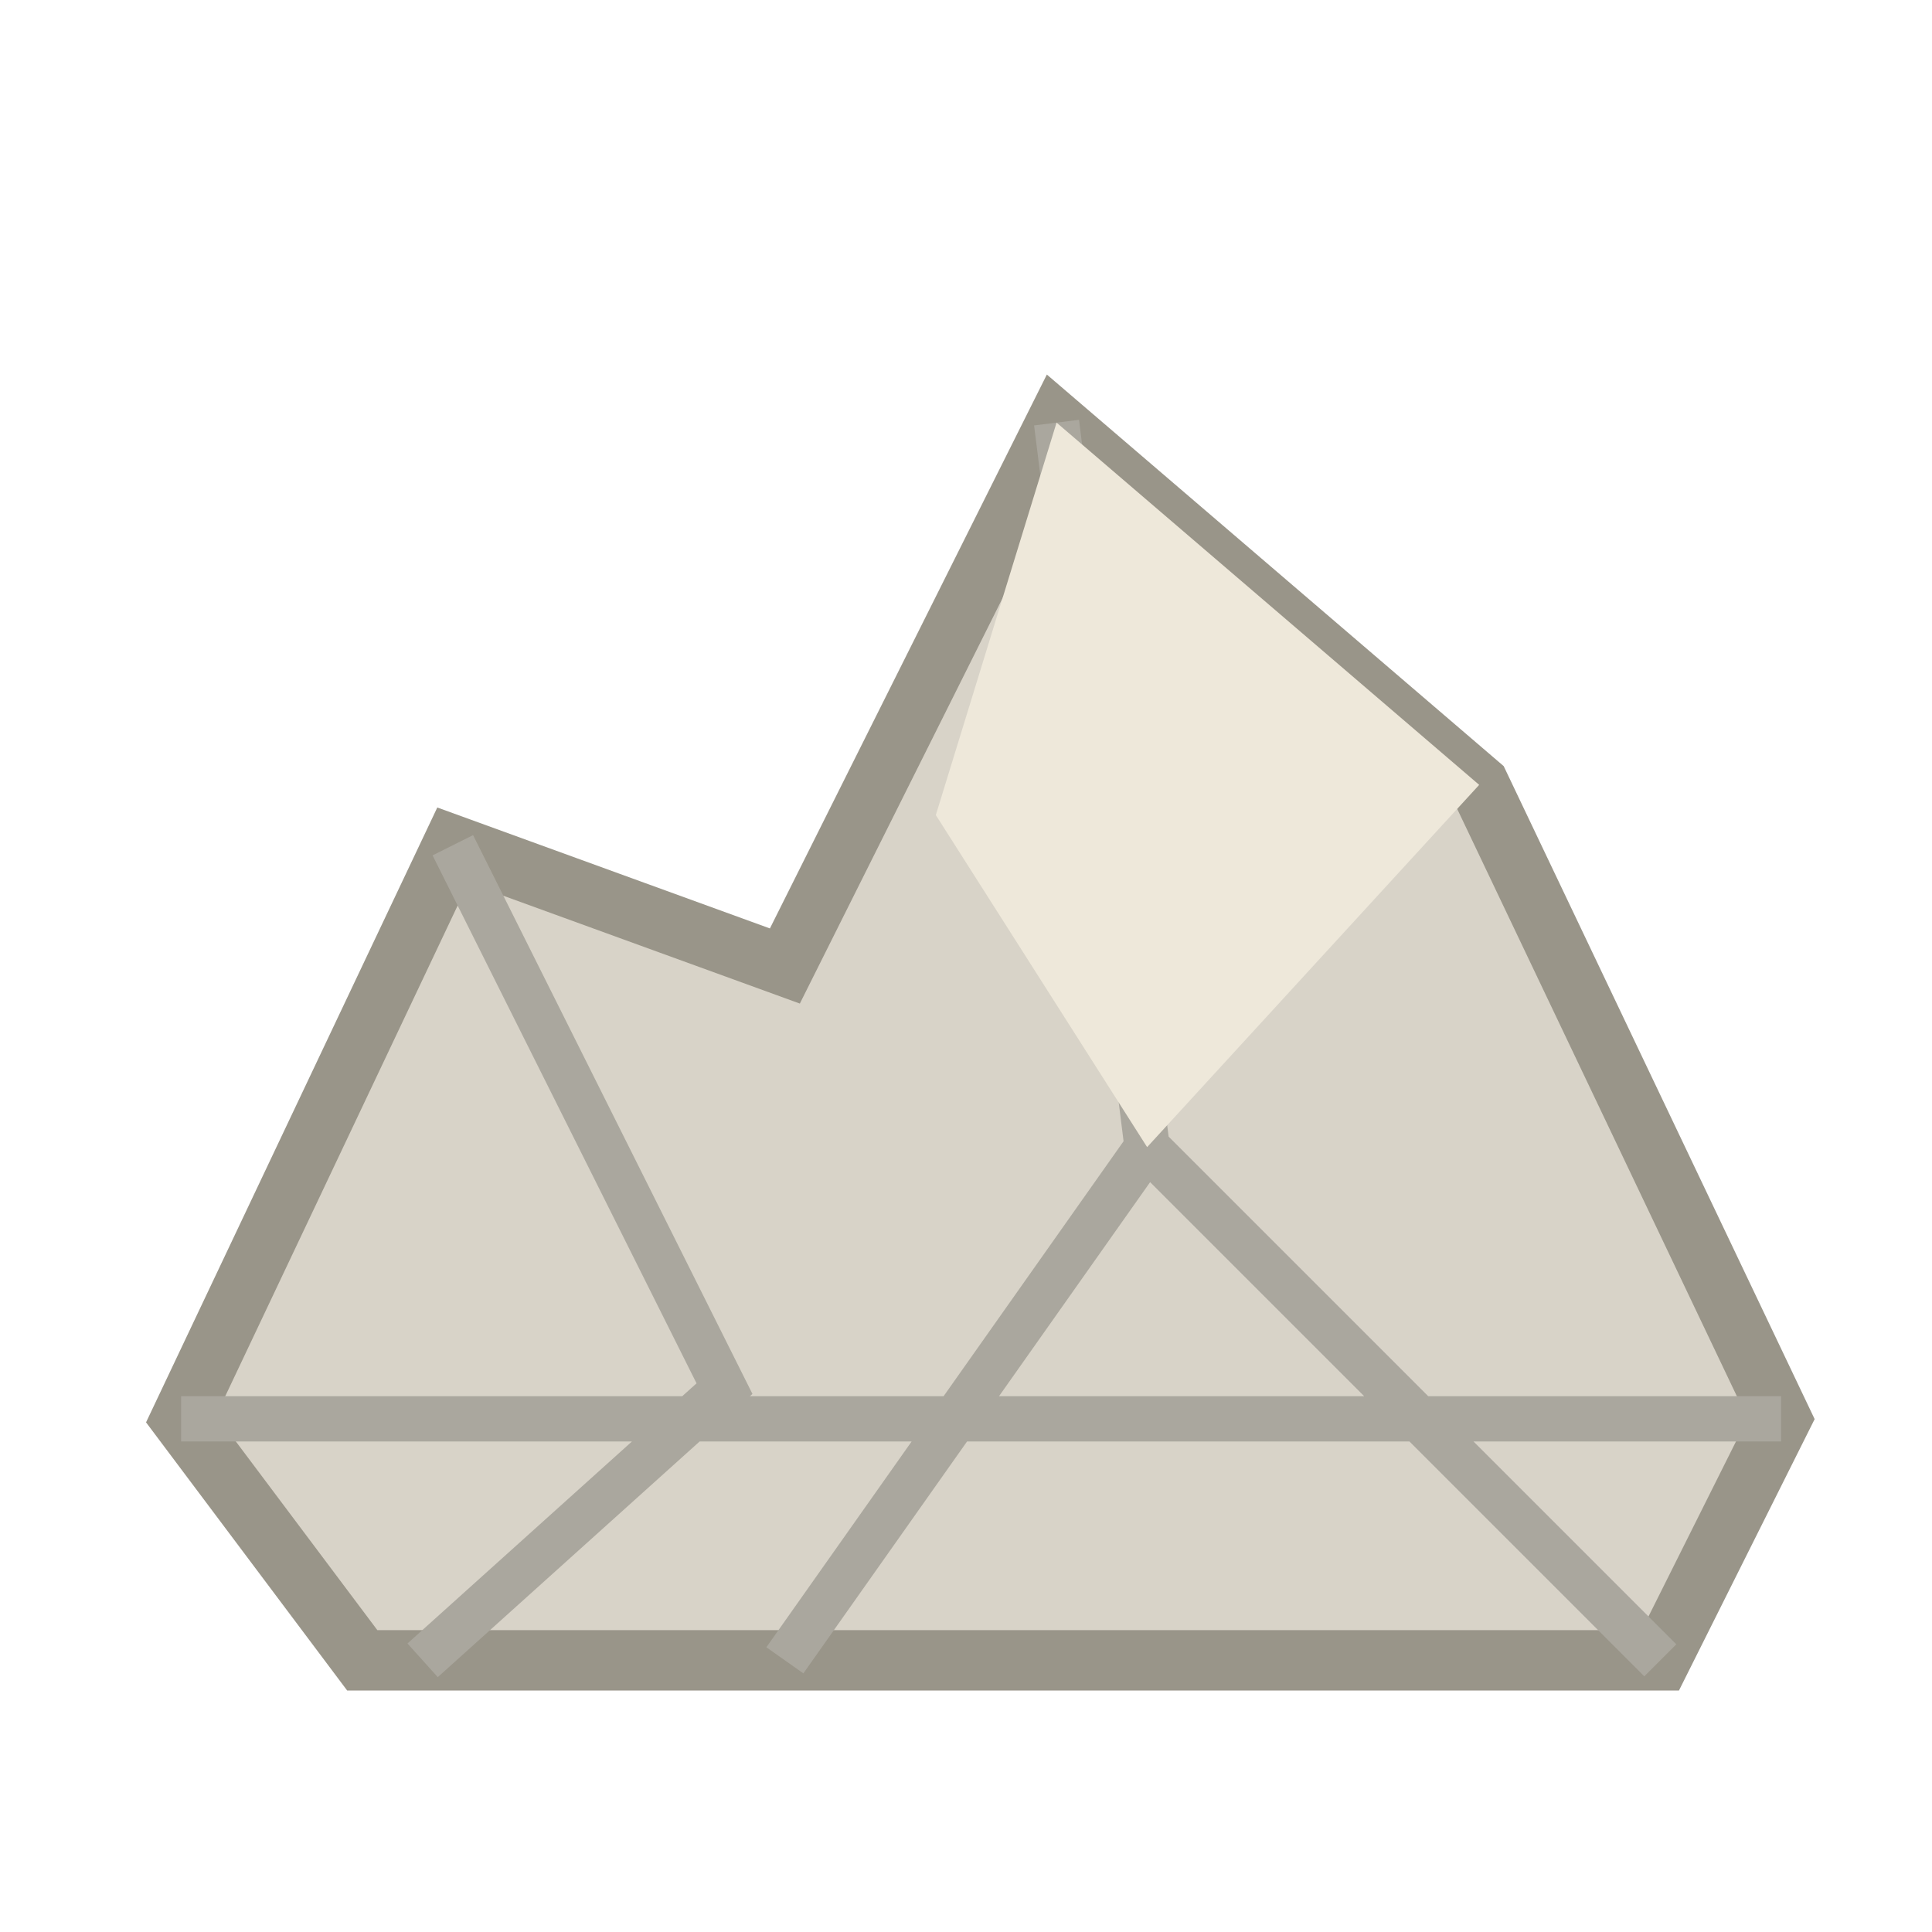
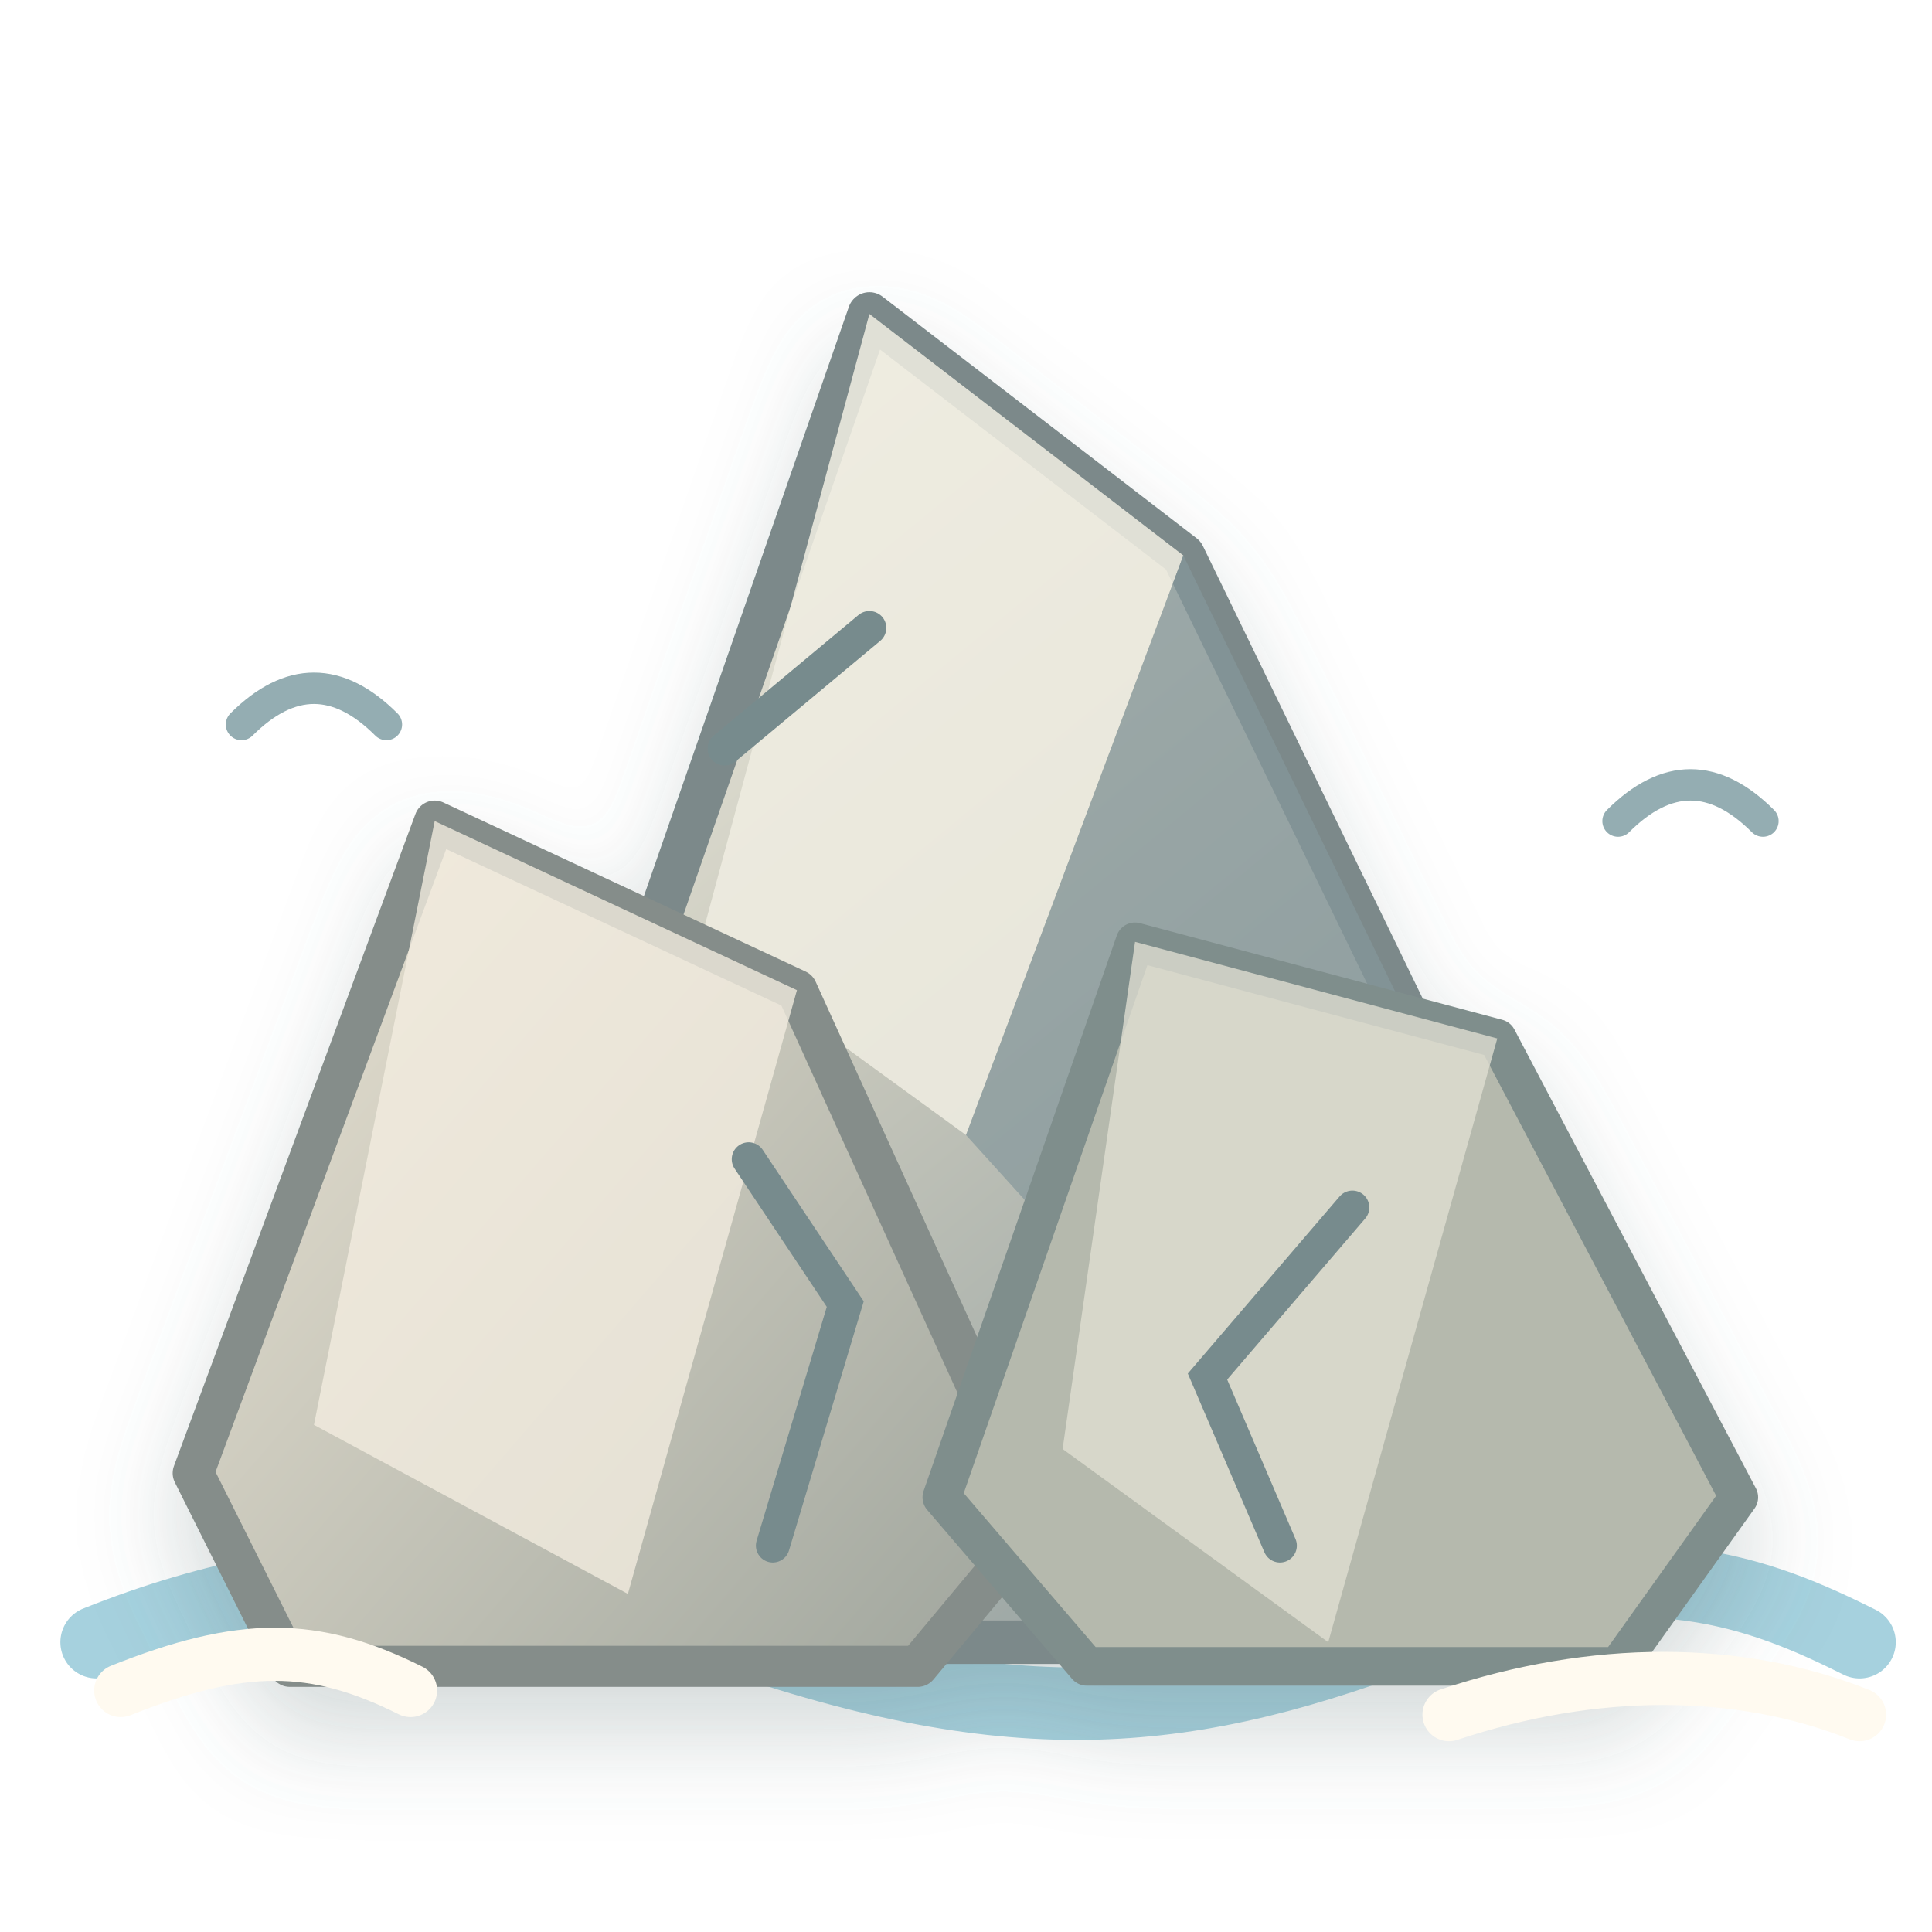
- <svg xmlns="http://www.w3.org/2000/svg" viewBox="0 0 64 64" fill="none">
-   <path d="m6 47 9-19 11 4 9-18 14 12 10 21-4 8H12Z" fill="#d8d3c8" stroke="#999589" stroke-width="2" />
-   <path d="m15 28 9 18-10 9m21-41 3 24 17 17M6 47h53M38 38 26 55" stroke="#aaa79e" stroke-width="1.5" />
-   <path d="m35 14-4 13 7 11 11-12" fill="#eee8da" />
+ <svg xmlns="http://www.w3.org/2000/svg" viewBox="0 0 80 80" fill="none">
+   <defs>
+     <linearGradient id="stone" x1="23" y1="13" x2="65" y2="64" gradientUnits="userSpaceOnUse">
+       <stop stop-color="#f8f5e8" />
+       <stop offset=".45" stop-color="#c8c8bc" />
+       <stop offset="1" stop-color="#8b9a9c" />
+     </linearGradient>
+     <linearGradient id="front" x1="7" y1="36" x2="44" y2="68" gradientUnits="userSpaceOnUse">
+       <stop stop-color="#ebe4d4" />
+       <stop offset="1" stop-color="#9ea49c" />
+     </linearGradient>
+     <filter id="shade" x="-25%" y="-25%" width="150%" height="170%">
+       <feDropShadow dx="0" dy="2" stdDeviation="2" flood-color="#556c72" flood-opacity=".25" />
+     </filter>
+   </defs>
+   <path d="M4 68c10-4 18-3 27 0 12 4 19 3 29-1 8-3 13-1 17 1" stroke="#80bed0" stroke-width="3" stroke-linecap="round" opacity=".7" />
+   <g filter="url(#shade)">
+     <path d="M20 59 36 13l13 10 17 35-7 10H20Z" fill="url(#stone)" stroke="#7c898a" stroke-width="1.8" stroke-linejoin="round" />
+     <path d="m36 13-7 26 11 8 9-24-13-10Z" fill="#efede1" opacity=".87" />
+     <path d="m49 23-9 24 19 21 7-10-17-35Z" fill="#84979b" opacity=".7" />
+     <path d="M8 61 18 34l15 7 10 22-5 6H12Z" fill="url(#front)" stroke="#858d8a" stroke-width="1.7" stroke-linejoin="round" />
+     <path d="m18 34-5 25 13 7 7-25-15-7Z" fill="#f3ede0" opacity=".78" />
+     <path d="m39 62 8-23 15 4 10 19-5 7H45Z" fill="#b5b9ad" stroke="#7f8e8c" stroke-width="1.6" stroke-linejoin="round" />
+     <path d="m47 39-3 21 11 8 7-25-15-4Z" fill="#e0dfd2" opacity=".78" />
+     <path d="m31 48 4 6-3 10m24-14-6 7 3 7M30 31l6-5" stroke="#778b8d" stroke-width="1.4" stroke-linecap="round" />
+   </g>
+   <path d="M5 70c5-2 8-2 12 0m43 1c6-2 12-2 17 0" stroke="#fffaf0" stroke-width="2.2" stroke-linecap="round" />
+   <path d="M10 30c2-2 4-2 6 0m51 4c2-2 4-2 6 0" stroke="#668a91" stroke-width="1.3" stroke-linecap="round" opacity=".7" />
</svg>
